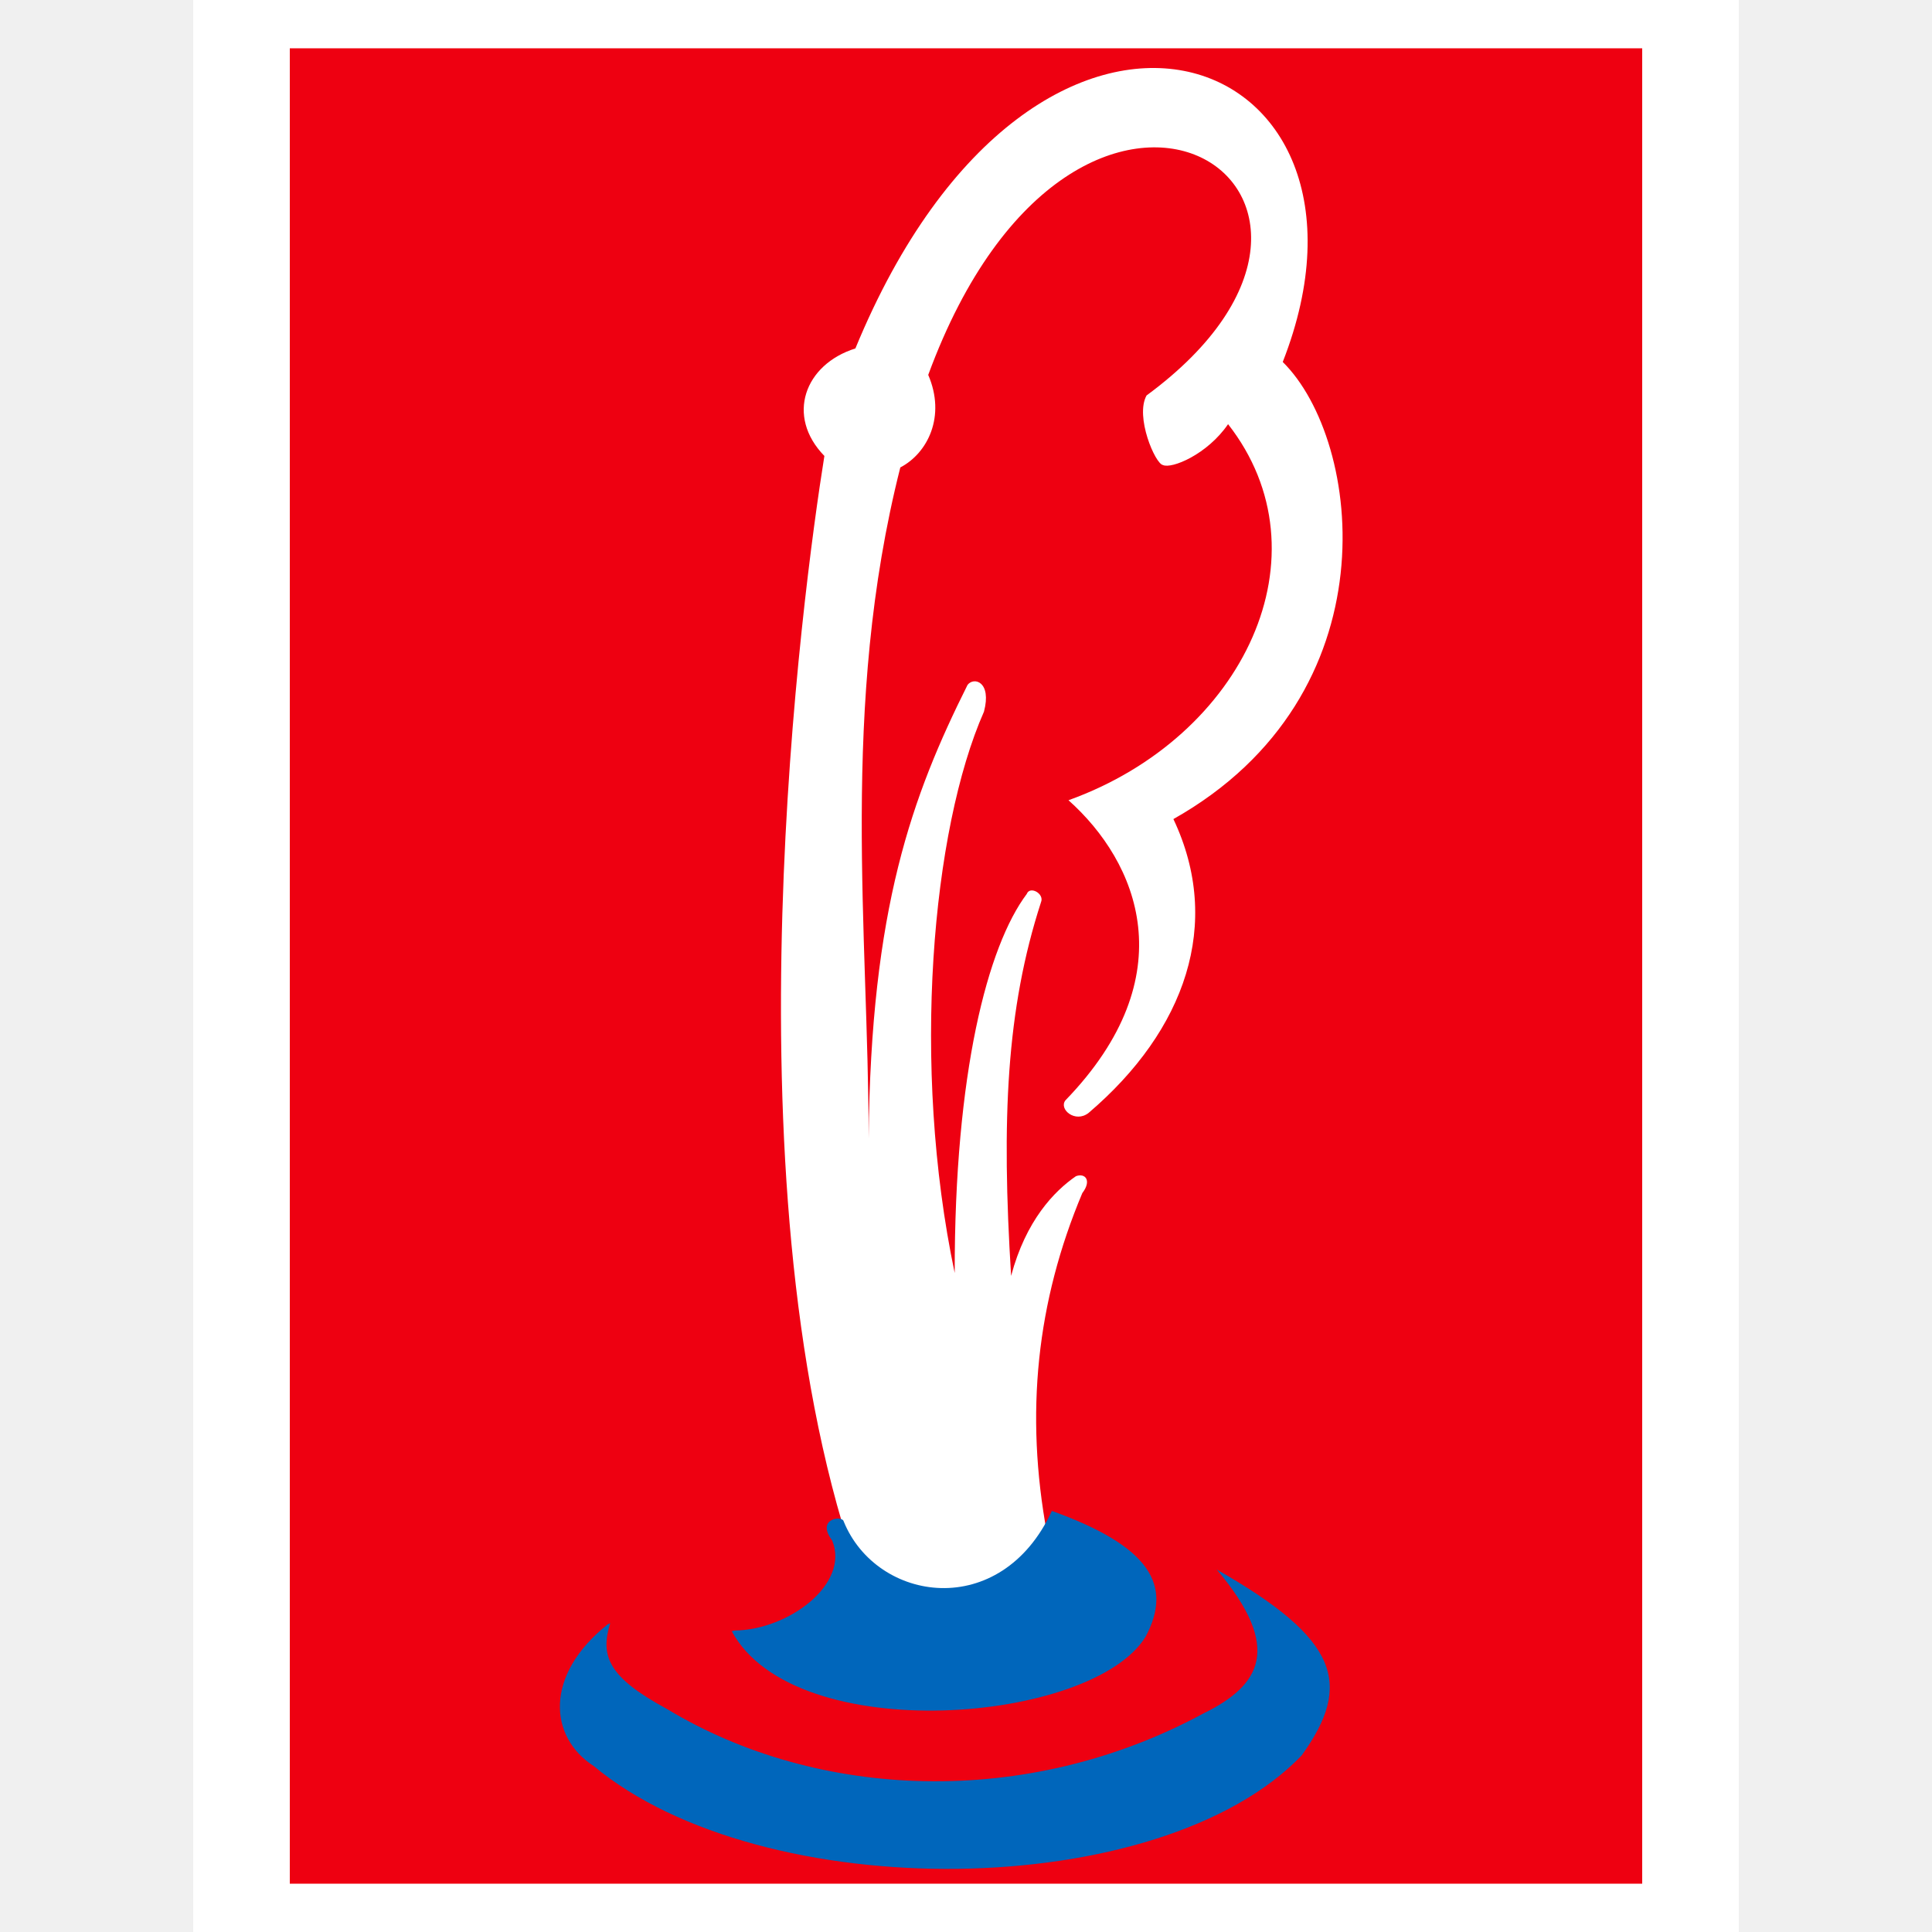
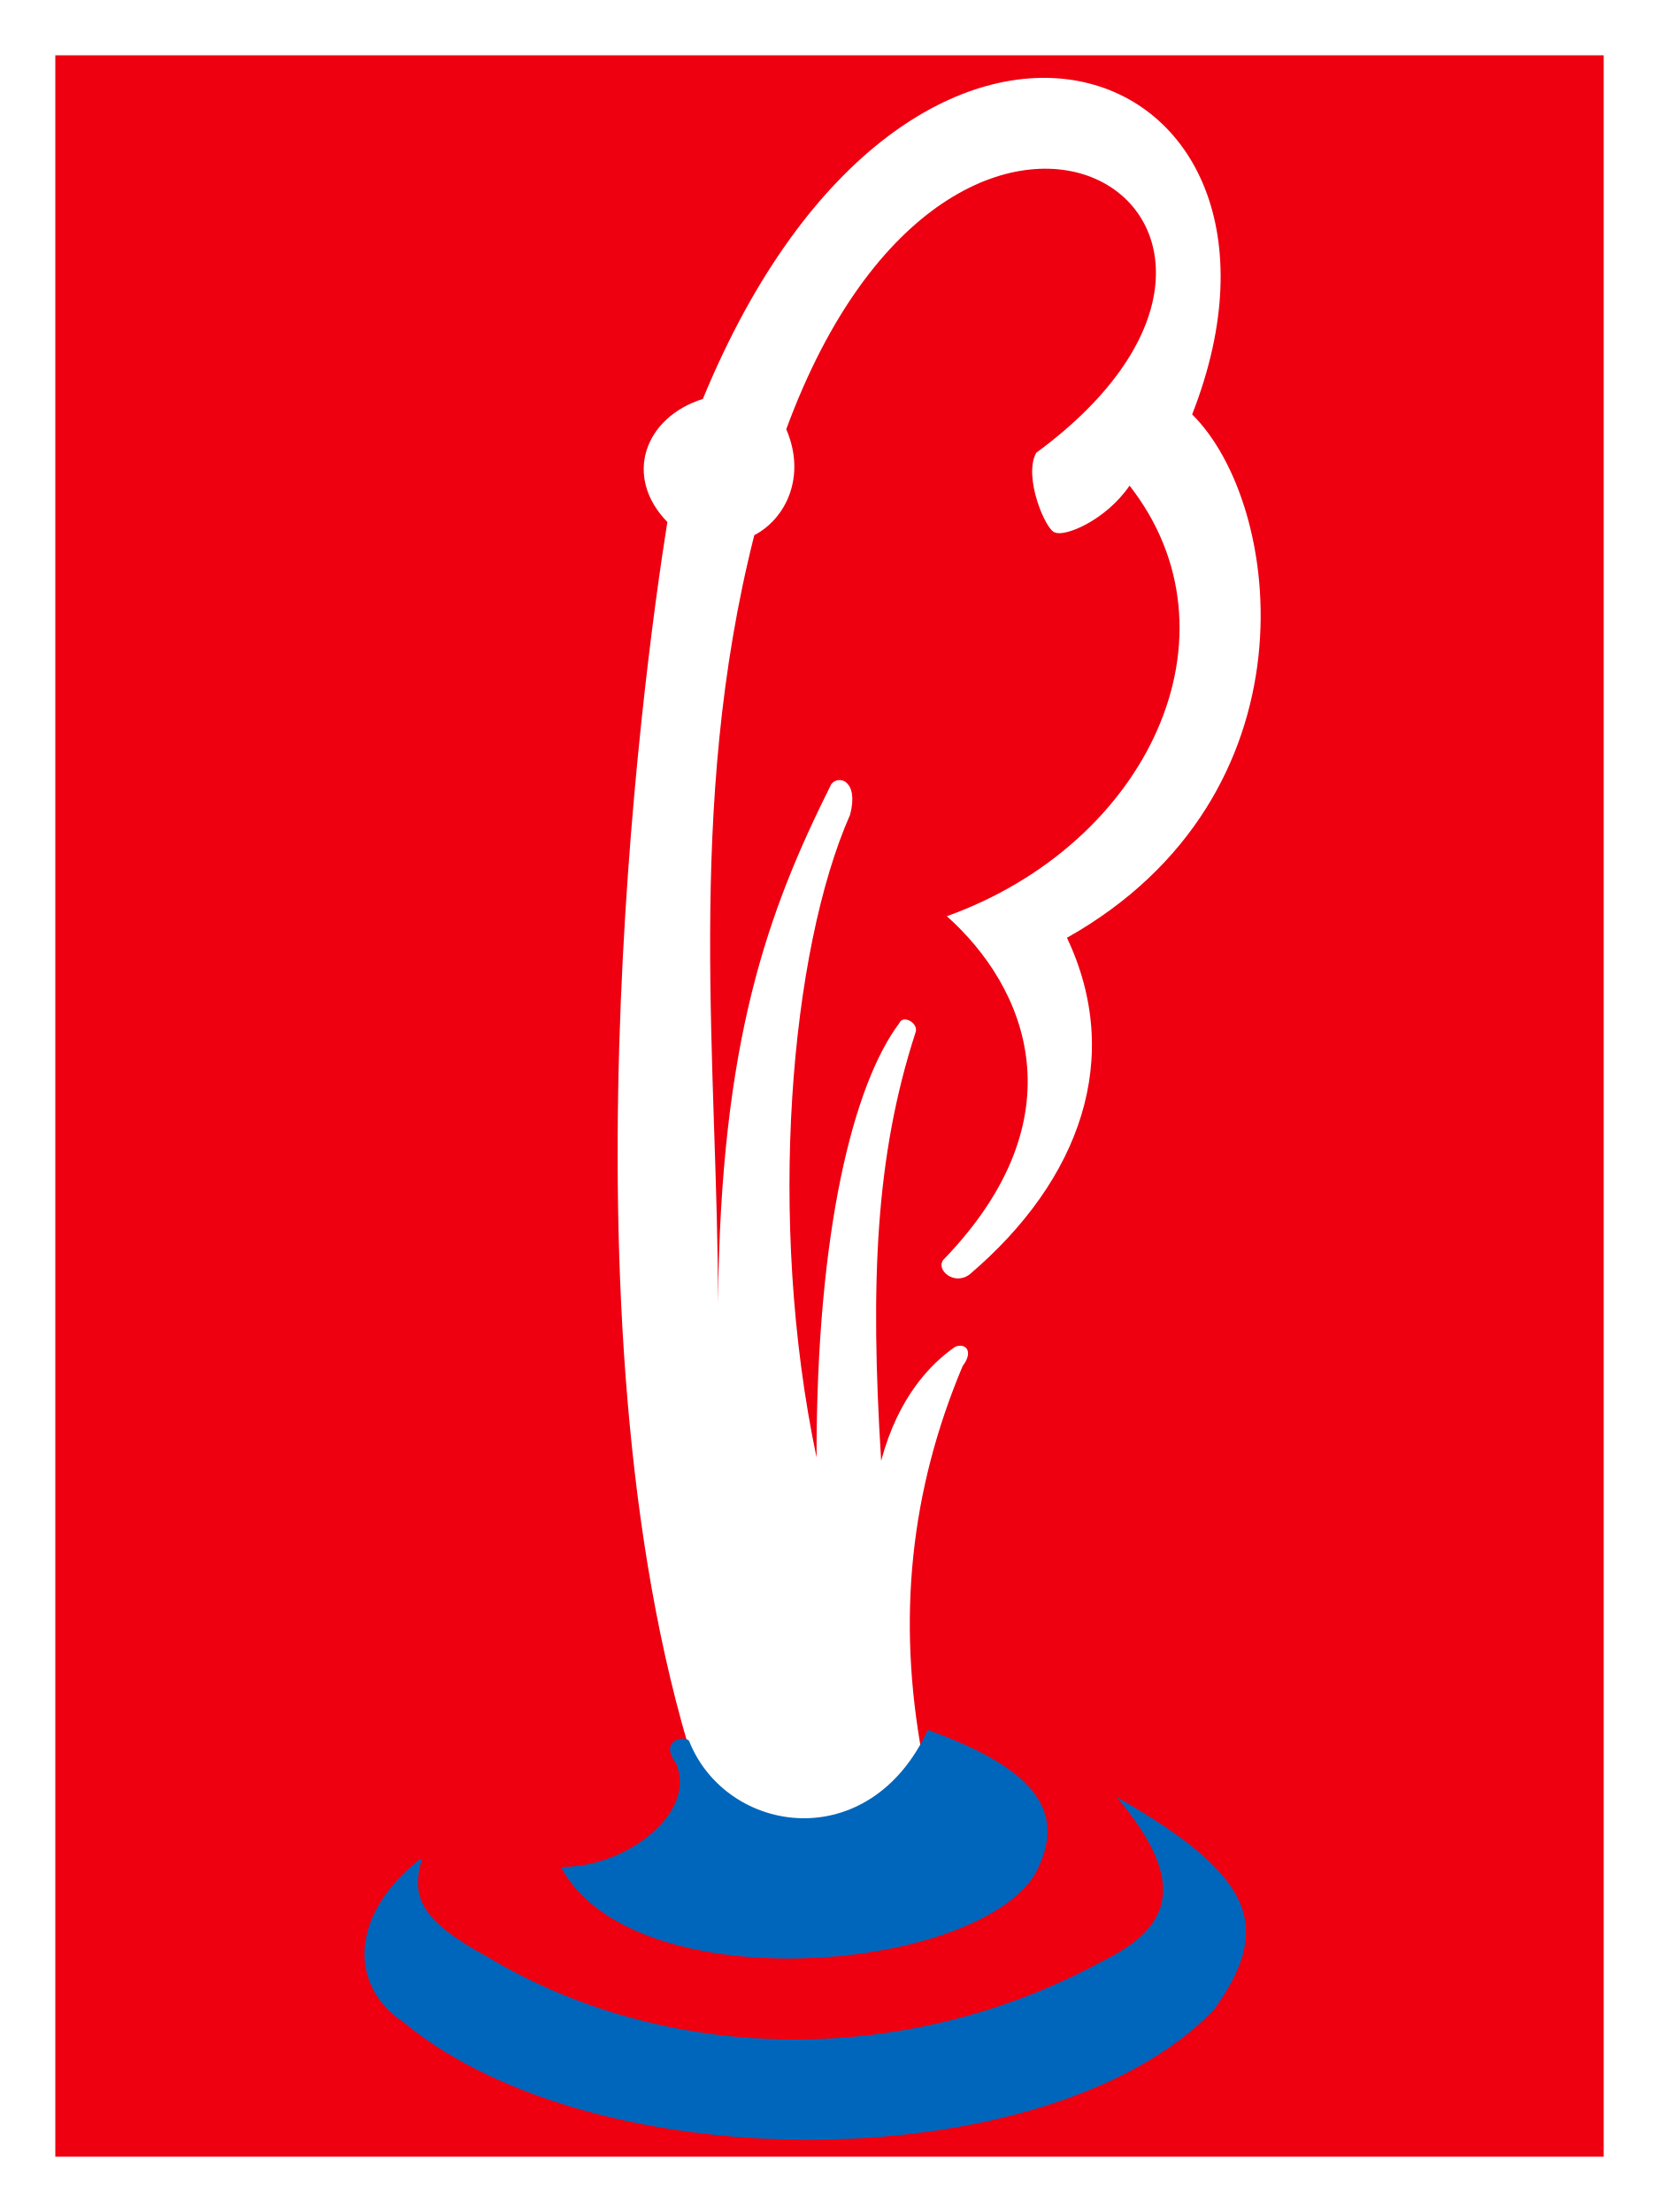
- <svg xmlns="http://www.w3.org/2000/svg" width="15px" height="15px" viewBox="0 0 15 20">
+ <svg xmlns="http://www.w3.org/2000/svg" width="15px" height="20px" viewBox="0 0 15 20">
  <rect fill="#e01" stroke="#fff" width="15" height="20" />
  <path fill="#fff" d="M 6.339 16.151 C 4.995 12.158 5.811 6.109 6.034 4.72 C 5.632 4.307 5.829 3.772 6.355 3.607 C 8.242 -0.973 12.06 0.478 10.779 3.747 C 11.605 4.563 11.928 7.194 9.647 8.479 C 10.159 9.561 9.772 10.665 8.77 11.52 C 8.632 11.63 8.458 11.483 8.529 11.391 C 9.777 10.101 9.278 8.924 8.561 8.284 C 10.385 7.628 11.265 5.736 10.213 4.391 C 9.996 4.707 9.627 4.856 9.539 4.814 C 9.459 4.803 9.248 4.313 9.369 4.094 C 12.242 1.979 8.66 -0.333 7.109 3.881 C 7.293 4.308 7.105 4.69 6.82 4.839 C 6.193 7.314 6.492 9.668 6.492 11.785 C 6.514 9.4 6.944 8.236 7.516 7.09 C 7.583 7.003 7.768 7.058 7.686 7.367 C 7.147 8.587 6.931 11.029 7.383 13.178 C 7.381 11.11 7.723 9.795 8.129 9.254 C 8.162 9.167 8.315 9.252 8.276 9.341 C 7.917 10.448 7.866 11.587 7.967 13.208 C 8.12 12.633 8.415 12.329 8.638 12.176 C 8.734 12.14 8.804 12.22 8.704 12.351 C 8.232 13.473 8.108 14.63 8.339 15.877 V 16.536 H 6.338 M 14.746 20 Z" />
  <path fill="#06b" d="M 3.791 16.815 C 3.13 17.342 3.182 17.982 3.646 18.282 C 5.394 19.737 9.508 19.701 10.975 18.172 C 11.505 17.435 11.365 16.97 10.096 16.248 C 10.783 17.062 10.55 17.447 9.957 17.738 C 8.129 18.727 5.964 18.634 4.404 17.691 C 3.796 17.362 3.711 17.143 3.817 16.804 Z M 5.075 16.886 C 5.728 18.099 8.817 17.843 9.361 16.94 C 9.641 16.411 9.408 16.007 8.389 15.641 C 7.86 16.785 6.576 16.59 6.234 15.75 C 6.221 15.684 5.942 15.719 6.114 15.946 C 6.301 16.395 5.665 16.873 5.105 16.879 Z" />
</svg>
